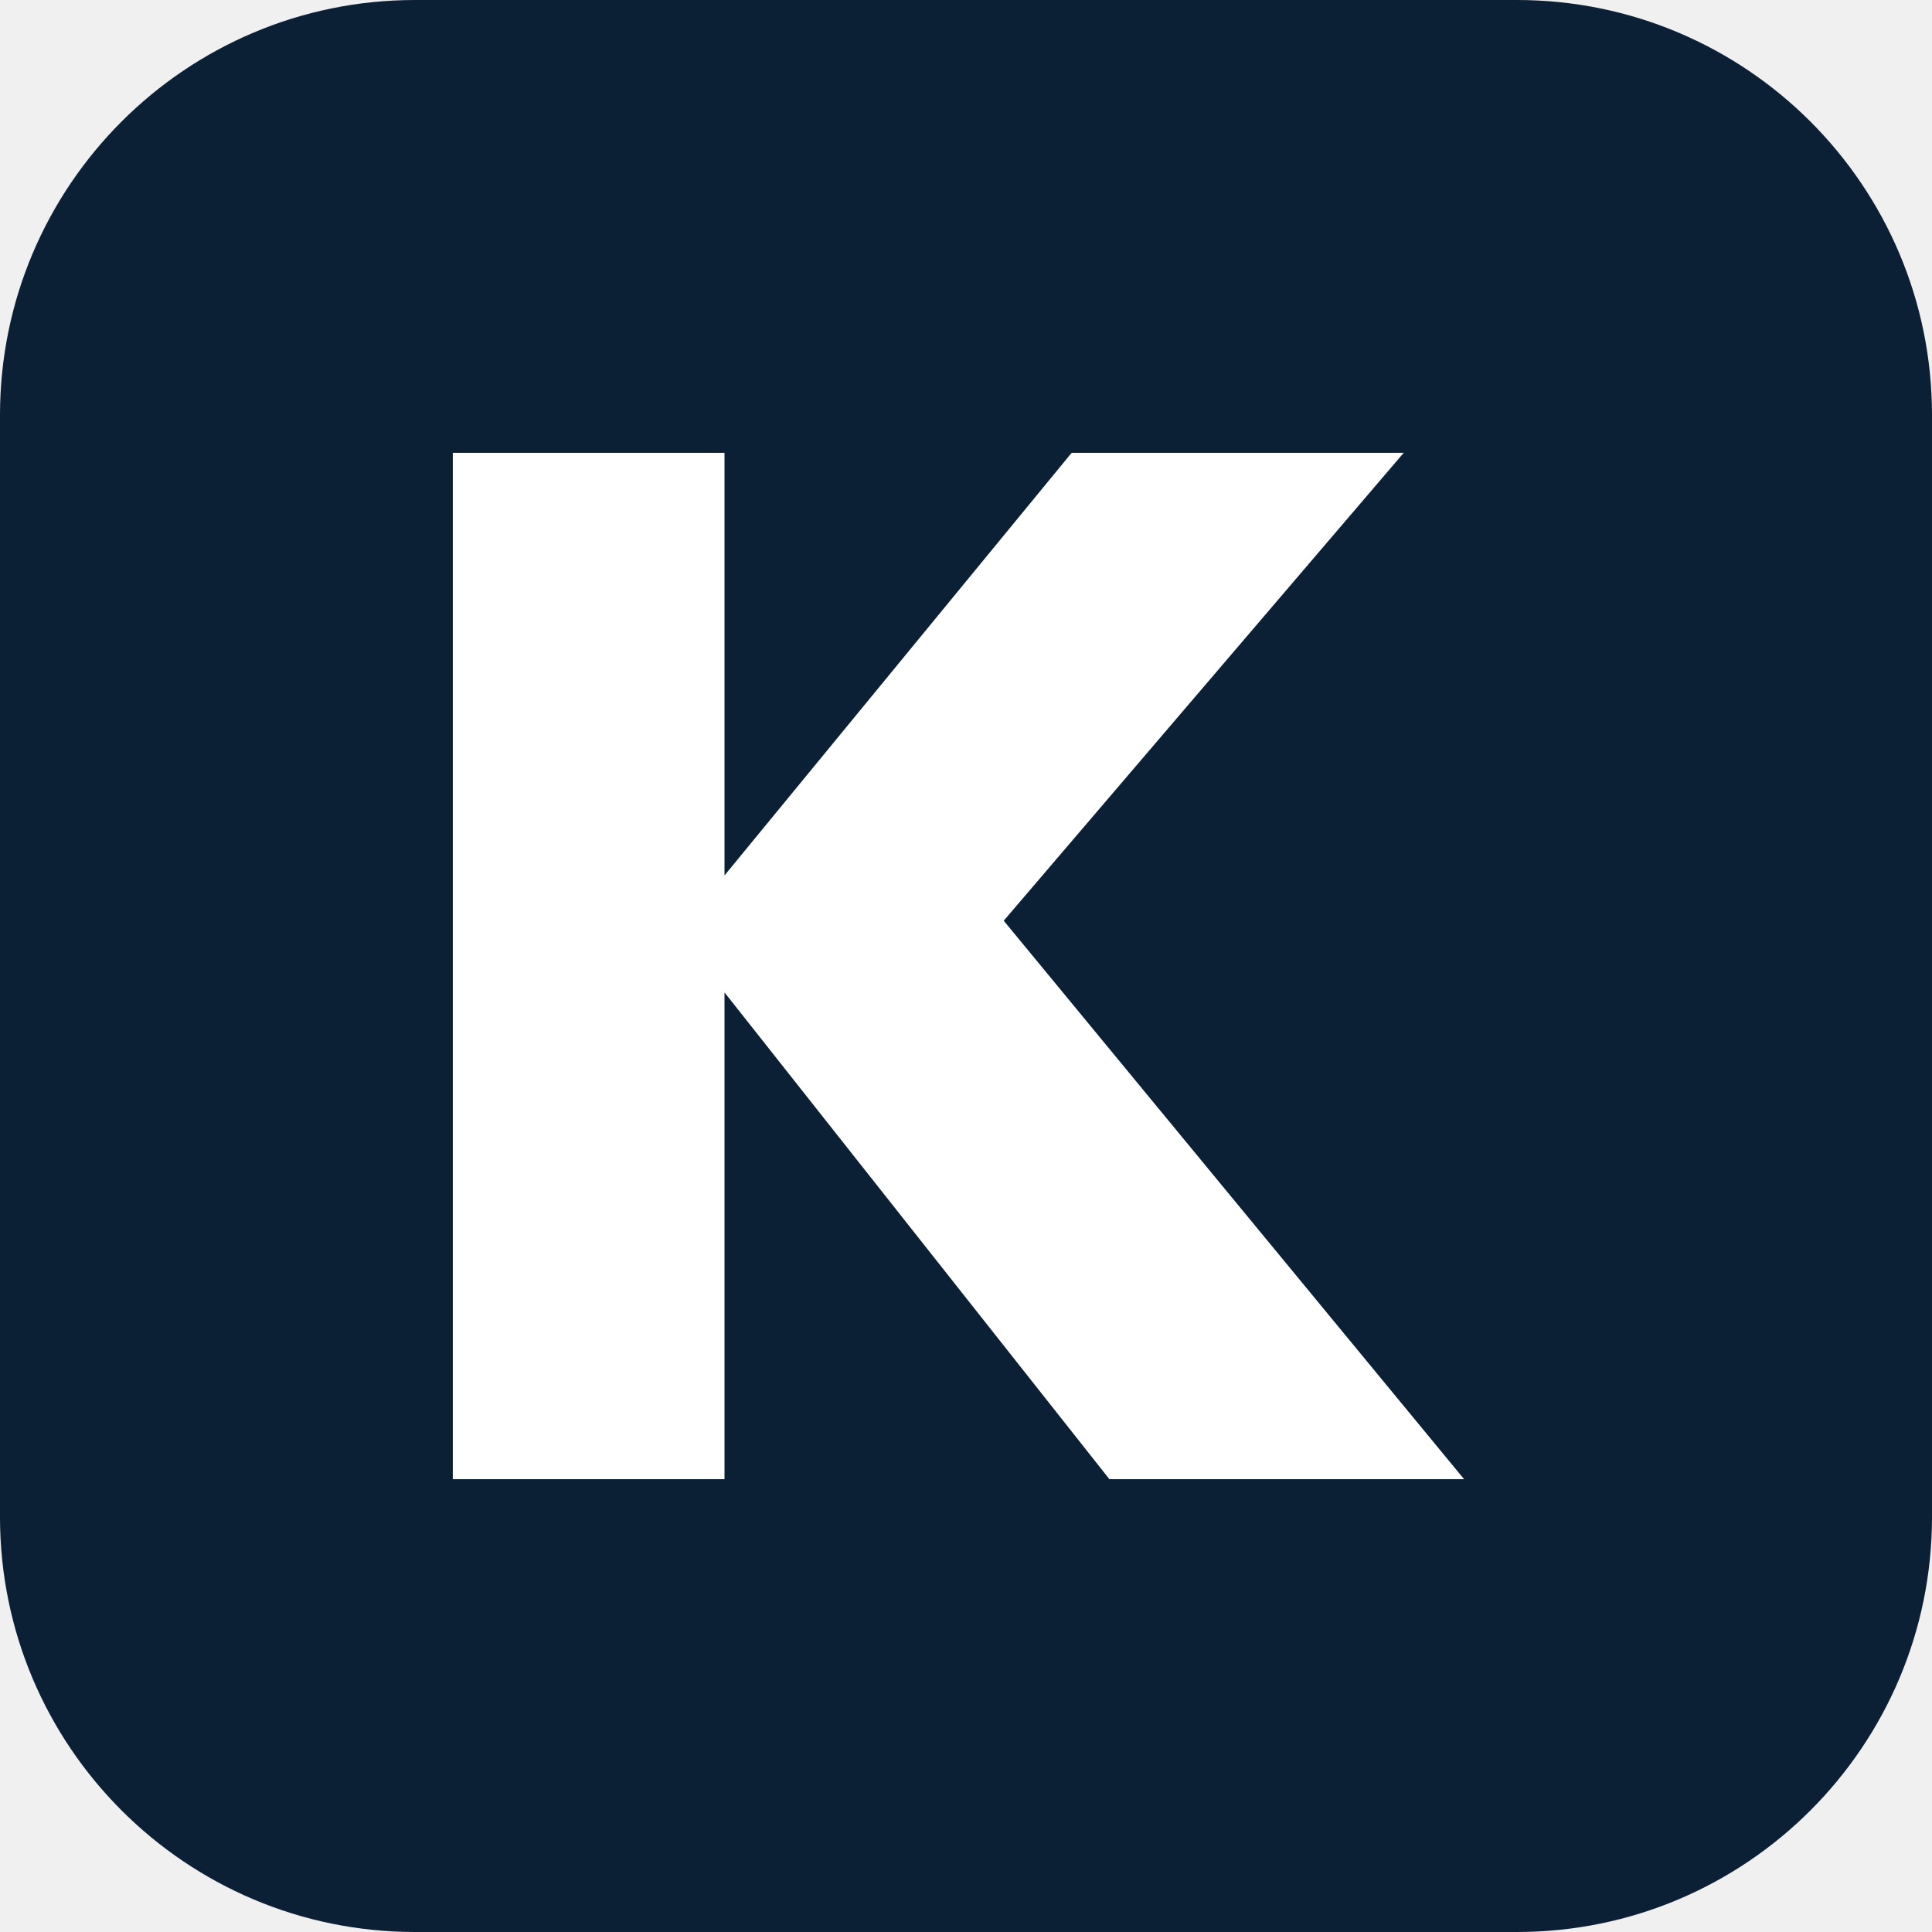
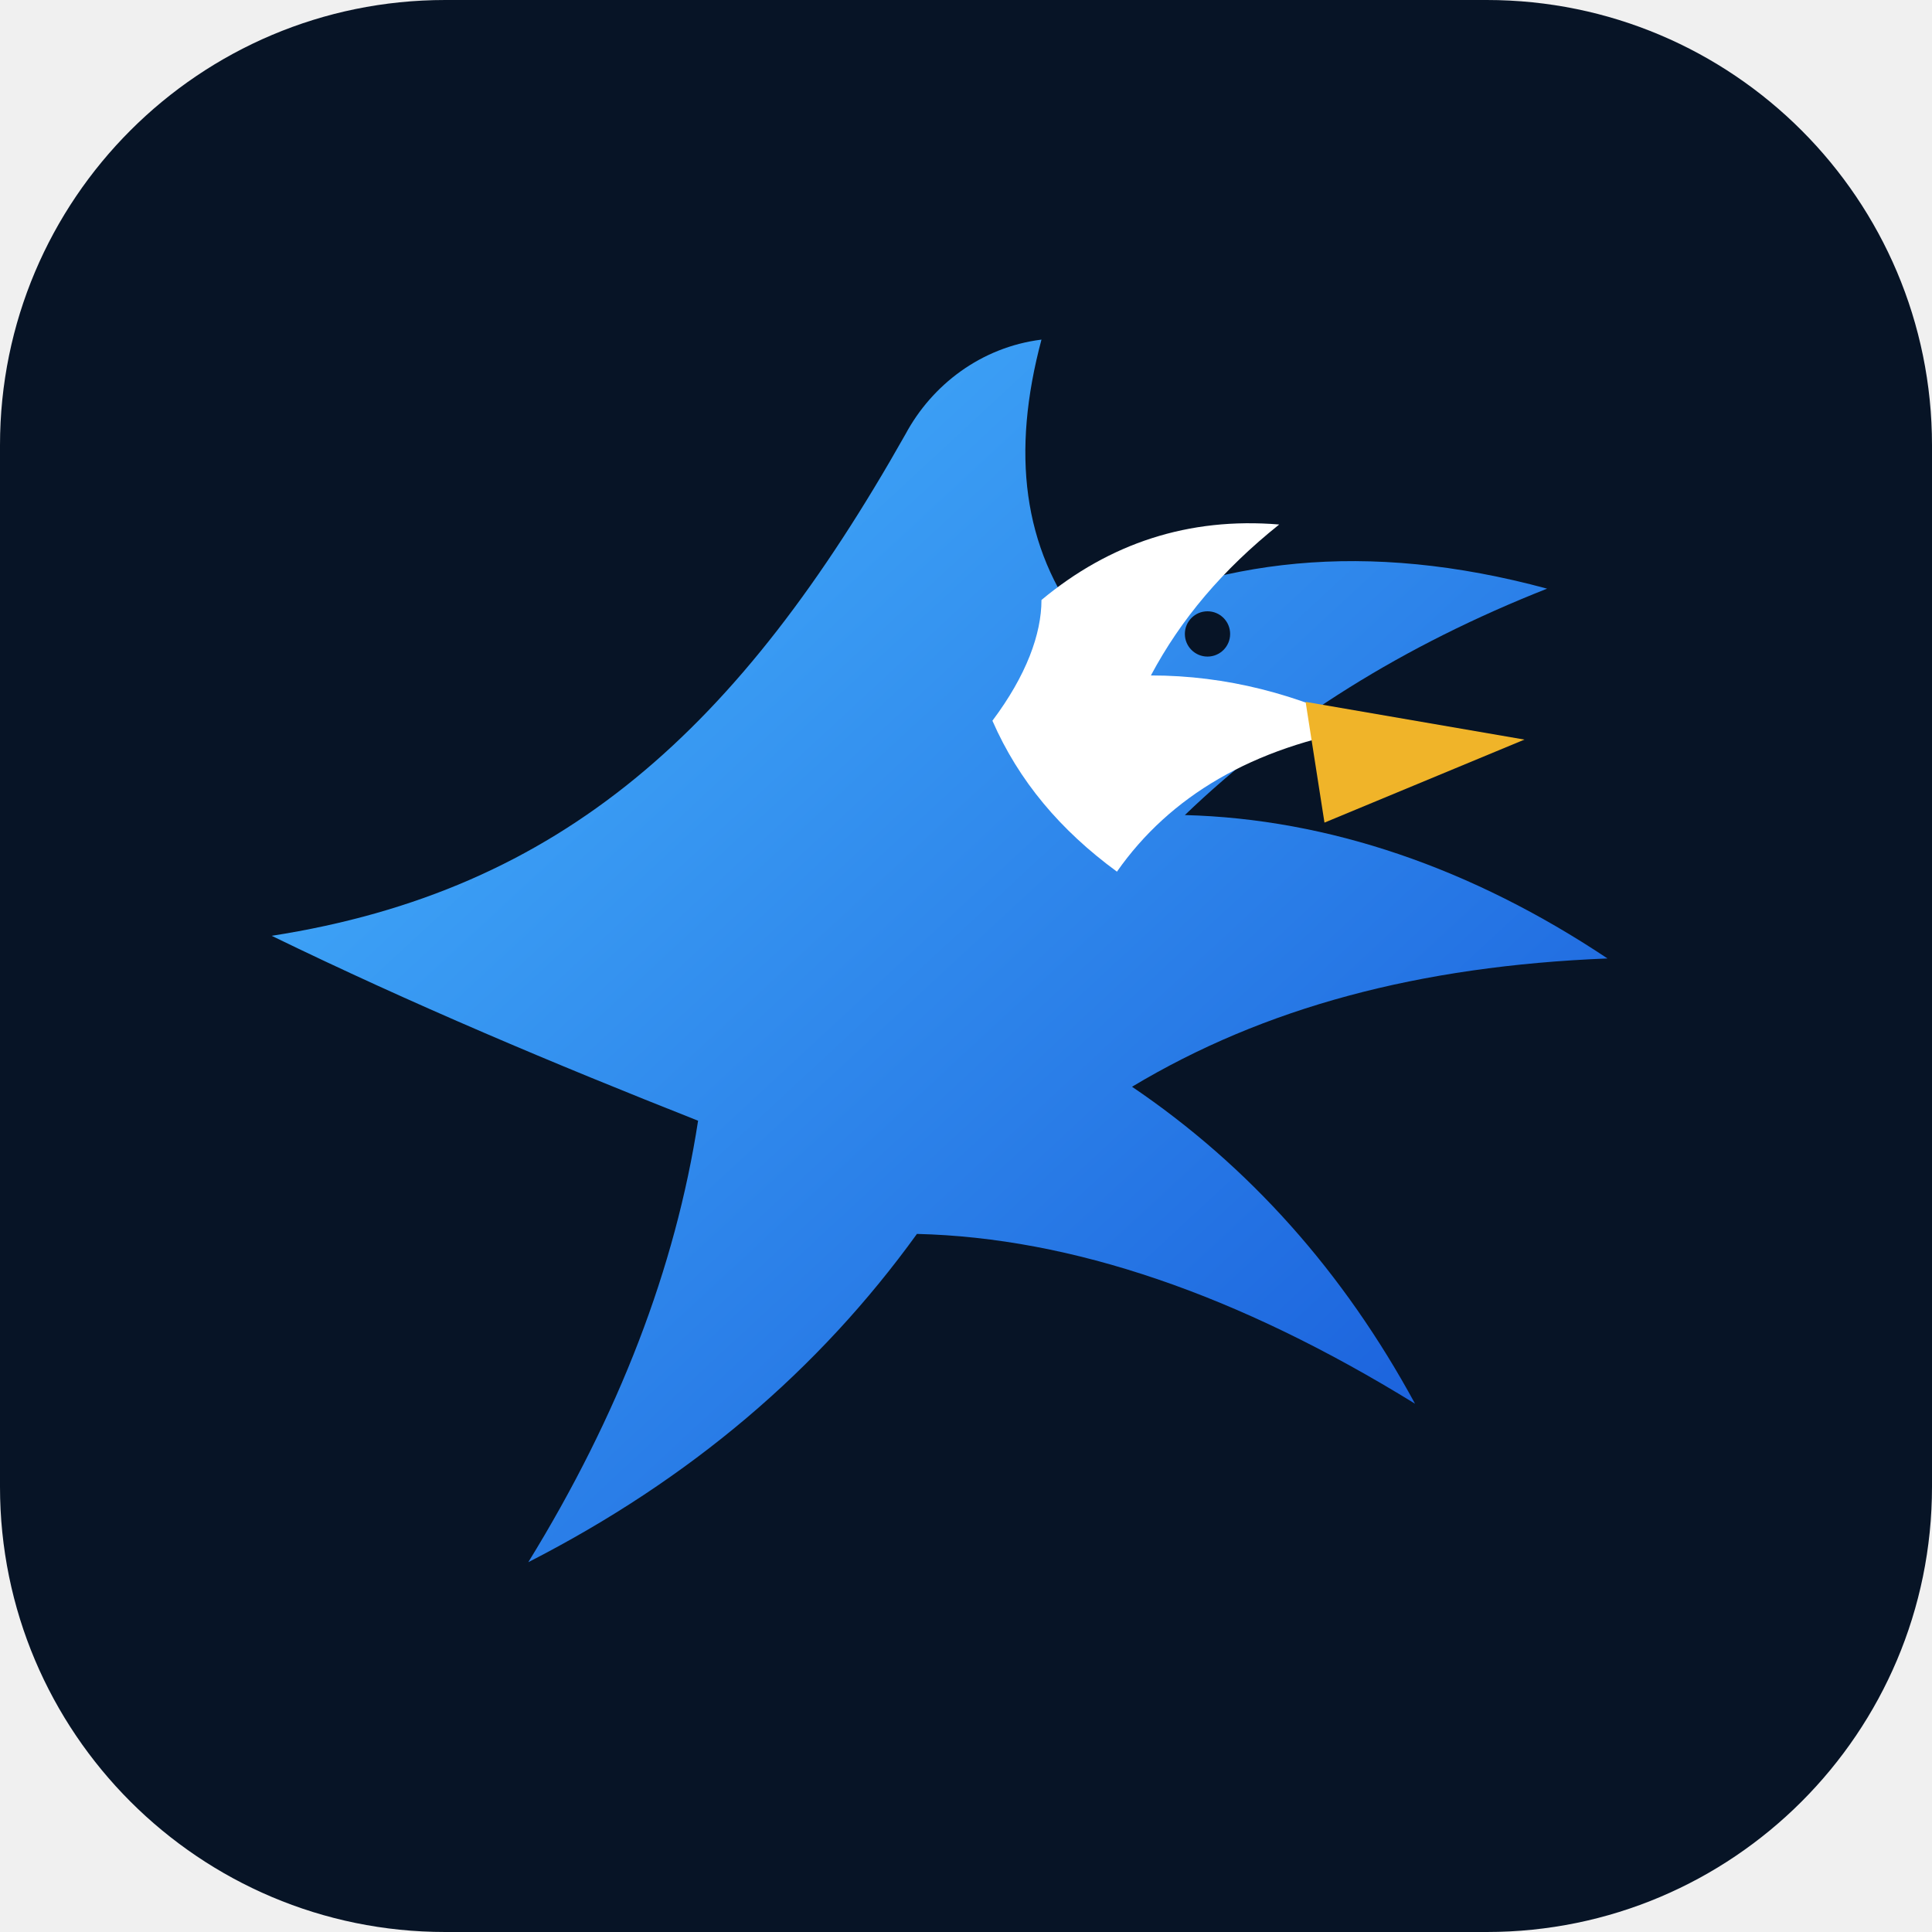
<svg xmlns="http://www.w3.org/2000/svg" viewBox="0 0 512 512">
-   <rect width="512" height="512" rx="110" fill="#0b1f35" />
-   <path d="M120 120h72v112l92-112h88L266 244l122 148h-94L192 263v129h-72z" fill="#fff" />
+   <defs>
+     <linearGradient id="g" x1="0" y1="0" x2="1" y2="1">
+       <stop stop-color="#49b9ff" />
+       <stop offset="1" stop-color="#1556d8" />
+     </linearGradient>
+   </defs>
+   <rect width="512" height="512" rx="118" fill="#071426" />
+   <path fill="url(#g)" d="M72 248c77-12 124-55 168-133 7-13 20-23 36-25-8 30-5 55 11 76 35-18 75-23 123-10-38 15-70 35-96 60 38 1 76 14 112 38-50 2-91 13-126 34 31 21 56 49 75 84-47-29-91-44-132-45-26 36-60 65-103 87 24-39 39-78 45-117-38-15-76-31-113-49z" />
+   <path fill="#fff" d="M276 159c18-15 39-22 63-20-15 12-26 25-34 40 20 0 39 5 57 14-30 5-52 18-66 38-15-11-26-24-33-40 9-12 13-23 13-32z" />
+   <circle cx="320" cy="168" r="6" fill="#071426" />
+   <path fill="#f0b429" d="M346 186l58 10-53 22z" />
</svg>
